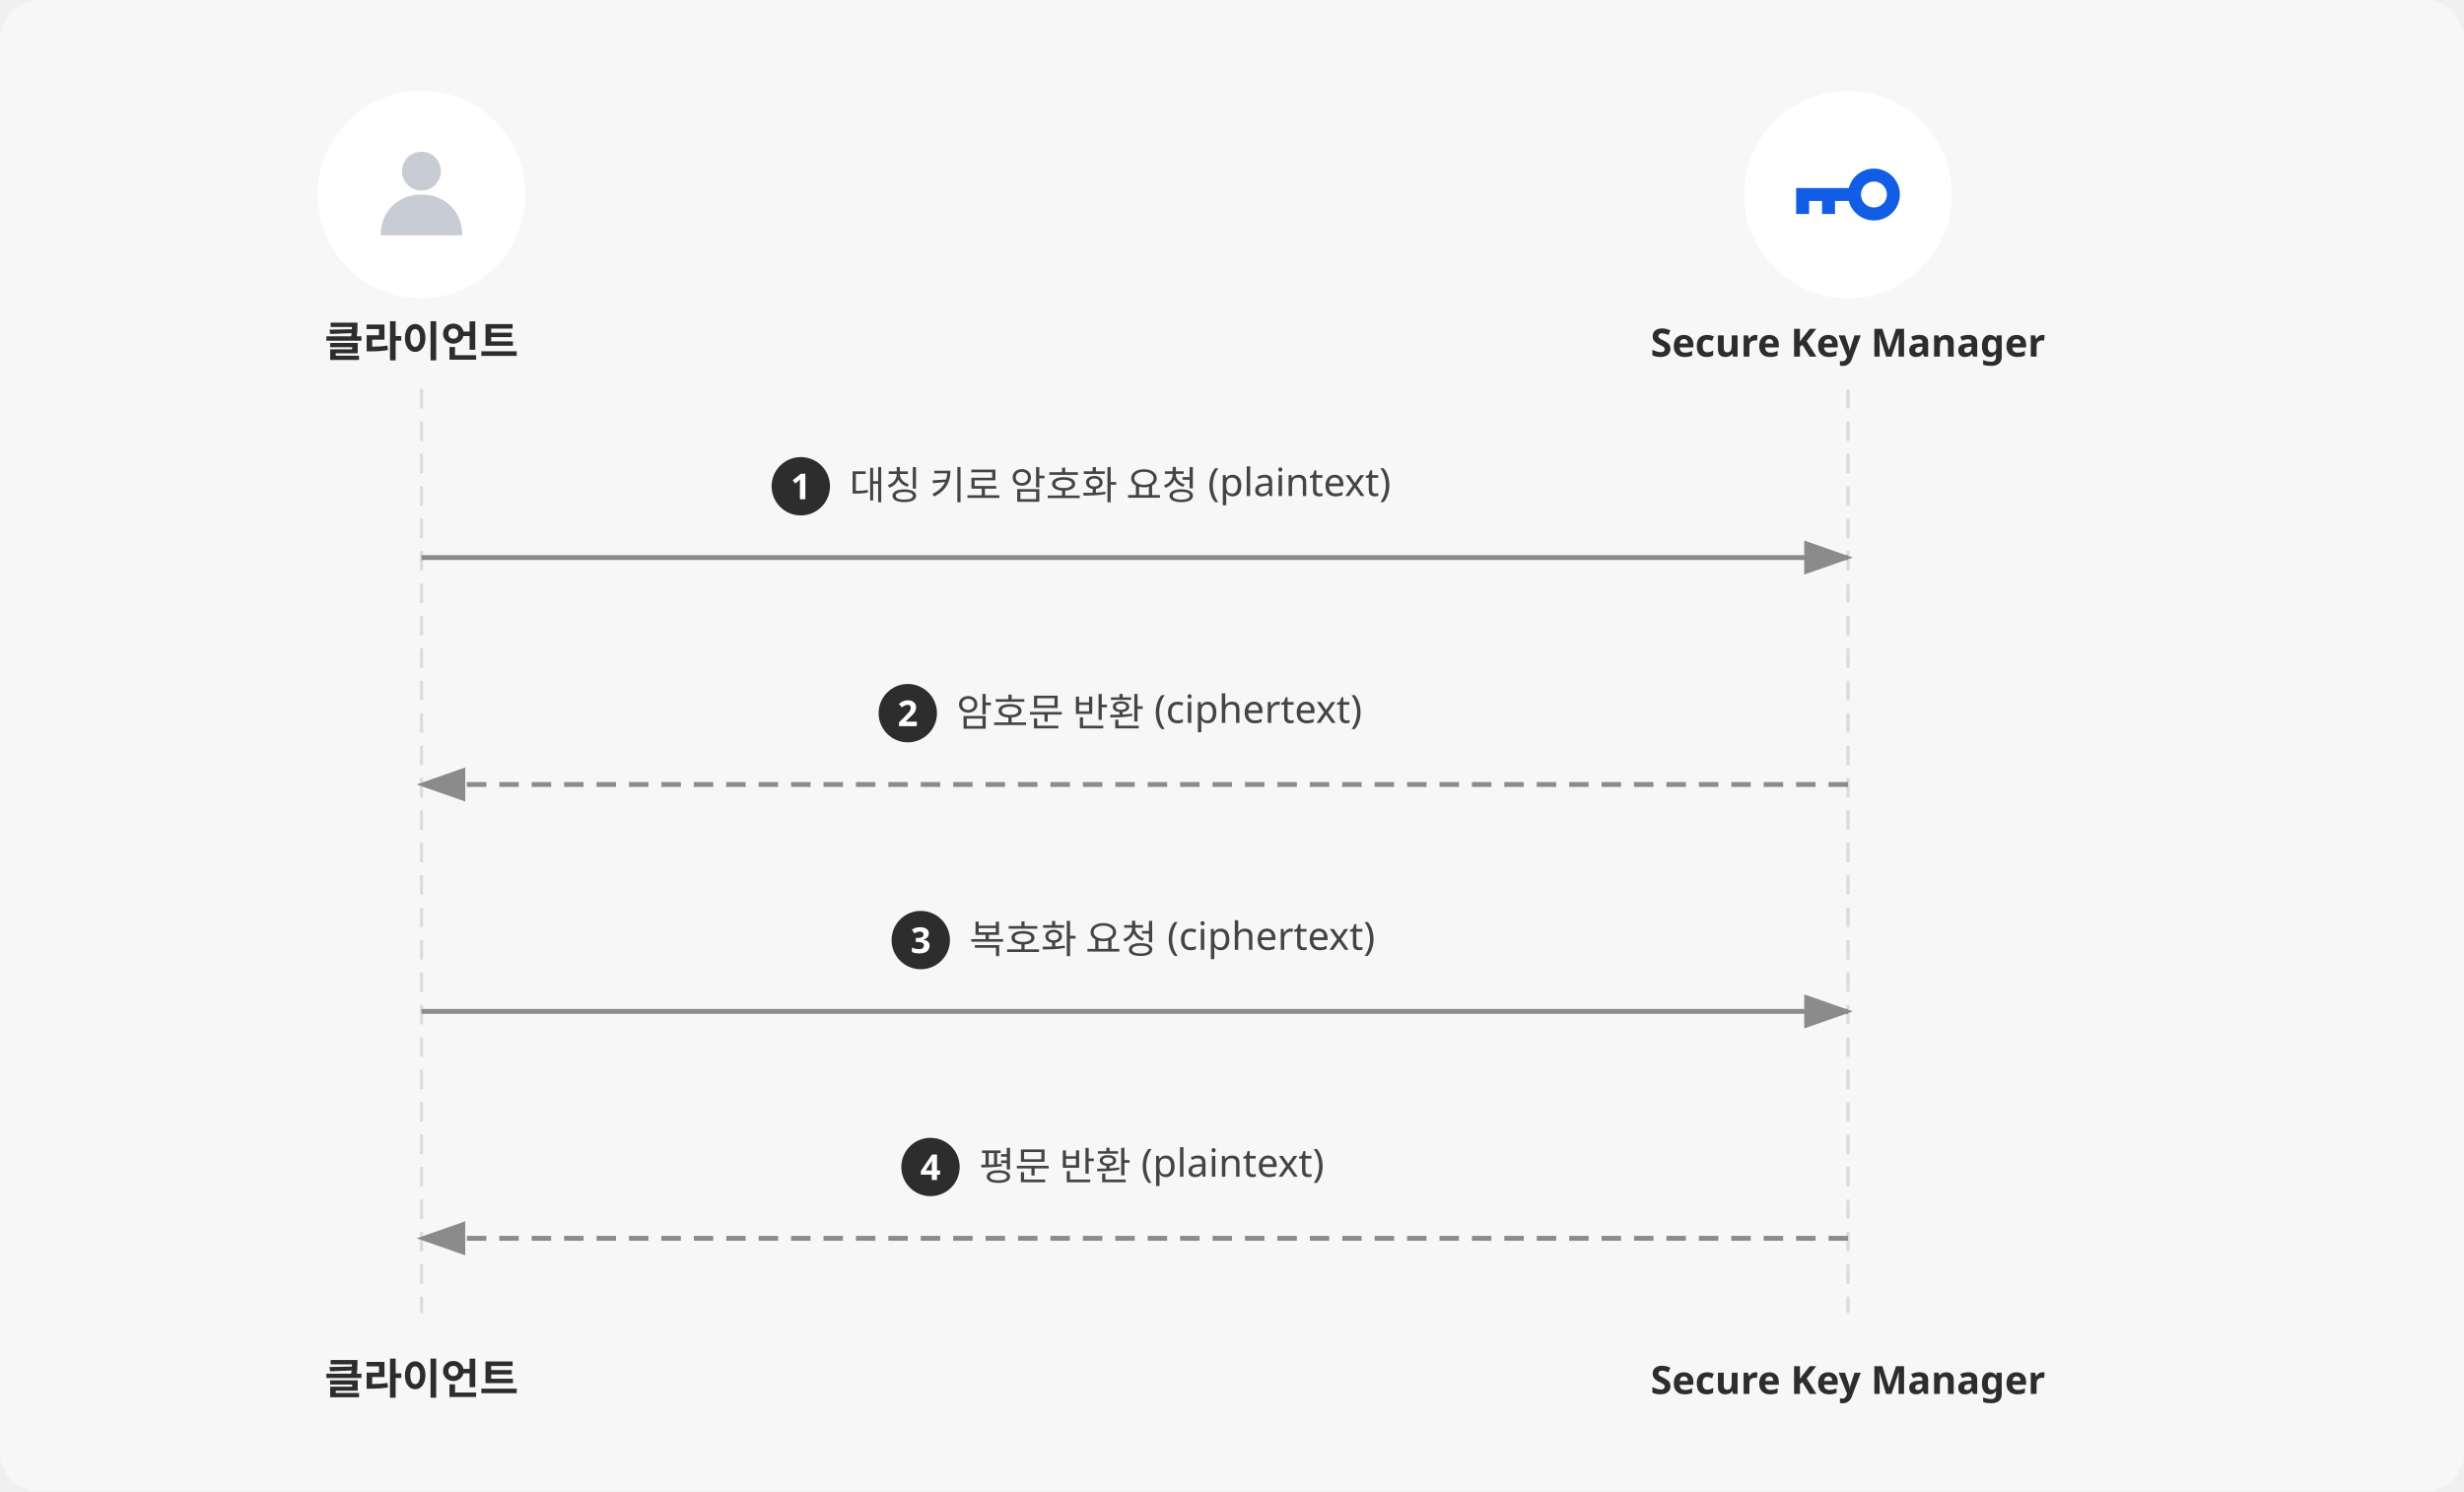
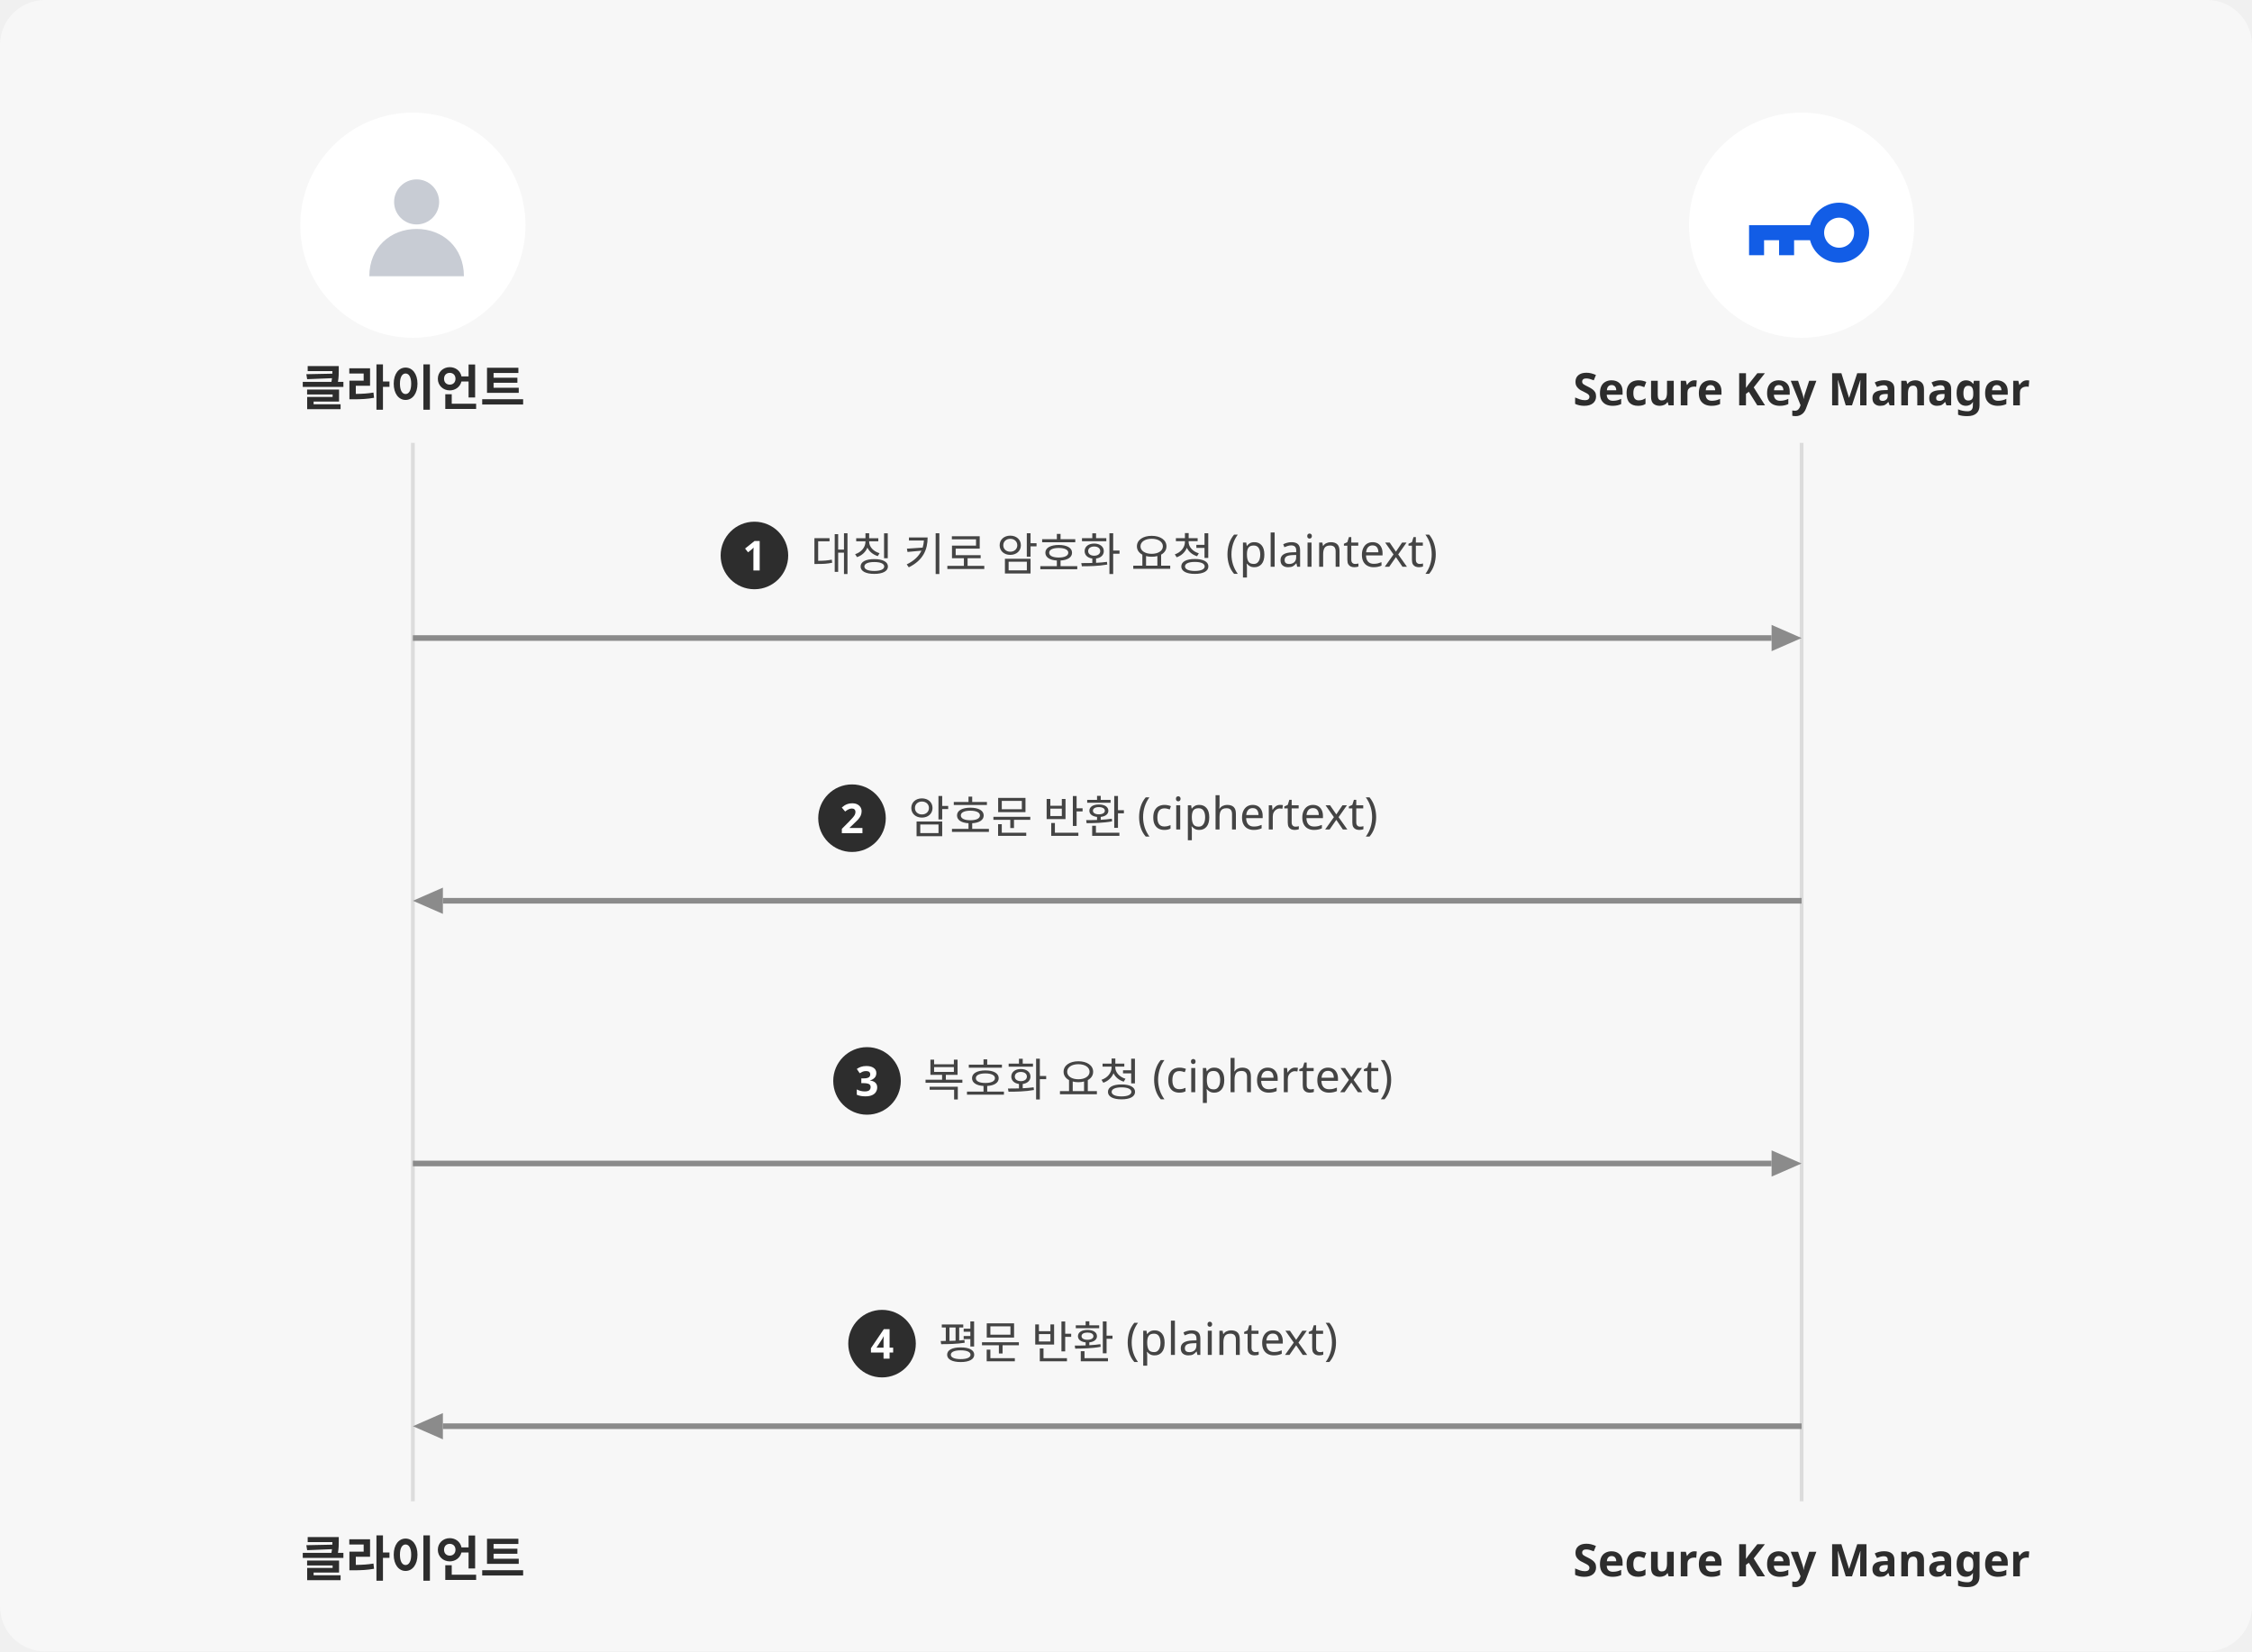
- <svg xmlns="http://www.w3.org/2000/svg" viewBox="0 0 760 460" font-family="'Pretendard', sans-serif">
-   <rect width="760" height="460" rx="12" fill="#F7F7F7" />
-   <defs>
-     <marker id="arrow" markerWidth="10" markerHeight="7" refX="9" refY="3.5" orient="auto">
-       <polygon points="0 0, 10 3.5, 0 7" fill="#8B8B8B" />
-     </marker>
-   </defs>
+ <svg xmlns="http://www.w3.org/2000/svg" viewBox="0 0 600 440" font-family="'Pretendard', sans-serif">
+   <rect width="600" height="440" rx="12" fill="#F7F7F7" />
  <g transform="translate(0, 10)">
-     <circle cx="130" cy="50" r="32" fill="#FFFFFF" />
-     <g transform="translate(112.6, 32.6) scale(0.6)">
+     <circle cx="110" cy="50" r="30" fill="#FFFFFF" />
+     <g transform="translate(93.6, 33.6) scale(0.6)">
      <circle cx="29" cy="17" r="10" fill="#C8CCD4" />
      <path fill-rule="evenodd" clip-rule="evenodd" d="M50 50C50 37.217 40.598 29 29 29C17.402 29 8 37.217 8 50H50Z" fill="#C8CCD4" />
    </g>
-     <text x="130" y="100" text-anchor="middle" fill="#2D2D2D" font-size="13" font-weight="600">클라이언트</text>
-     <circle cx="570" cy="50" r="32" fill="#FFFFFF" />
-     <g transform="translate(550, 30)">
+     <text x="110" y="98" text-anchor="middle" fill="#2D2D2D" font-size="13" font-weight="600">클라이언트</text>
+     <circle cx="480" cy="50" r="30" fill="#FFFFFF" />
+     <g transform="translate(462, 32)">
      <path fill-rule="evenodd" clip-rule="evenodd" d="M36 20C36 24.418 32.418 28 28 28C24.272 28 21.14 25.451 20.252 22H16V26H12V22H8V26H4V22V18H8H12H16H20.252C21.14 14.55 24.272 12 28 12C32.418 12 36 15.582 36 20ZM32 20C32 22.209 30.209 24 28 24C25.791 24 24 22.209 24 20C24 17.791 25.791 16 28 16C30.209 16 32 17.791 32 20Z" fill="#125DE6" />
    </g>
-     <text x="570" y="100" text-anchor="middle" fill="#2D2D2D" font-size="12" font-weight="600">Secure Key Manager</text>
-     <line x1="130" y1="110" x2="130" y2="395" stroke="#DCDCDC" stroke-width="1" stroke-dasharray="6,4" />
-     <line x1="570" y1="110" x2="570" y2="395" stroke="#DCDCDC" stroke-width="1" stroke-dasharray="6,4" />
-     <rect x="238" y="131" width="18" height="18" rx="9" fill="#2D2D2D" />
-     <text x="247" y="144" text-anchor="middle" fill="#FFFFFF" font-size="11" font-weight="700">1</text>
-     <text x="262" y="144" fill="#444444" font-size="12">대칭 키로 암호화 요청 (plaintext)</text>
-     <line x1="130" y1="162" x2="570" y2="162" stroke="#8B8B8B" stroke-width="1.5" marker-end="url(#arrow)" />
-     <rect x="271" y="201" width="18" height="18" rx="9" fill="#2D2D2D" />
-     <text x="280" y="214" text-anchor="middle" fill="#FFFFFF" font-size="11" font-weight="700">2</text>
-     <text x="295" y="214" fill="#444444" font-size="12">암호문 반환 (ciphertext)</text>
-     <line x1="570" y1="232" x2="130" y2="232" stroke="#8B8B8B" stroke-width="1.5" stroke-dasharray="6,4" marker-end="url(#arrow)" />
-     <rect x="275" y="271" width="18" height="18" rx="9" fill="#2D2D2D" />
-     <text x="284" y="284" text-anchor="middle" fill="#FFFFFF" font-size="11" font-weight="700">3</text>
-     <text x="299" y="284" fill="#444444" font-size="12">복호화 요청 (ciphertext)</text>
-     <line x1="130" y1="302" x2="570" y2="302" stroke="#8B8B8B" stroke-width="1.5" marker-end="url(#arrow)" />
-     <rect x="278" y="341" width="18" height="18" rx="9" fill="#2D2D2D" />
-     <text x="287" y="354" text-anchor="middle" fill="#FFFFFF" font-size="11" font-weight="700">4</text>
-     <text x="302" y="354" fill="#444444" font-size="12">평문 반환 (plaintext)</text>
-     <line x1="570" y1="372" x2="130" y2="372" stroke="#8B8B8B" stroke-width="1.5" stroke-dasharray="6,4" marker-end="url(#arrow)" />
-     <text x="130" y="420" text-anchor="middle" fill="#2D2D2D" font-size="13" font-weight="600">클라이언트</text>
-     <text x="570" y="420" text-anchor="middle" fill="#2D2D2D" font-size="12" font-weight="600">Secure Key Manager</text>
+     <text x="480" y="98" text-anchor="middle" fill="#2D2D2D" font-size="12" font-weight="600">Secure Key Manager</text>
+     <line x1="110" y1="108" x2="110" y2="390" stroke="#DCDCDC" stroke-width="1" />
+     <line x1="480" y1="108" x2="480" y2="390" stroke="#DCDCDC" stroke-width="1" />
+     <rect x="192" y="129" width="18" height="18" rx="9" fill="#2D2D2D" />
+     <text x="201" y="142" text-anchor="middle" fill="#FFFFFF" font-size="11" font-weight="700">1</text>
+     <text x="216" y="142" fill="#444444" font-size="12">대칭 키로 암호화 요청 (plaintext)</text>
+     <line x1="110" y1="160" x2="472" y2="160" stroke="#8B8B8B" stroke-width="1.5" />
+     <polygon points="472,156.5 480,160 472,163.5" fill="#8B8B8B" />
+     <rect x="218" y="199" width="18" height="18" rx="9" fill="#2D2D2D" />
+     <text x="227" y="212" text-anchor="middle" fill="#FFFFFF" font-size="11" font-weight="700">2</text>
+     <text x="242" y="212" fill="#444444" font-size="12">암호문 반환 (ciphertext)</text>
+     <line x1="480" y1="230" x2="118" y2="230" stroke="#8B8B8B" stroke-width="1.5" />
+     <polygon points="118,226.5 110,230 118,233.5" fill="#8B8B8B" />
+     <rect x="222" y="269" width="18" height="18" rx="9" fill="#2D2D2D" />
+     <text x="231" y="282" text-anchor="middle" fill="#FFFFFF" font-size="11" font-weight="700">3</text>
+     <text x="246" y="282" fill="#444444" font-size="12">복호화 요청 (ciphertext)</text>
+     <line x1="110" y1="300" x2="472" y2="300" stroke="#8B8B8B" stroke-width="1.5" />
+     <polygon points="472,296.5 480,300 472,303.5" fill="#8B8B8B" />
+     <rect x="226" y="339" width="18" height="18" rx="9" fill="#2D2D2D" />
+     <text x="235" y="352" text-anchor="middle" fill="#FFFFFF" font-size="11" font-weight="700">4</text>
+     <text x="250" y="352" fill="#444444" font-size="12">평문 반환 (plaintext)</text>
+     <line x1="480" y1="370" x2="118" y2="370" stroke="#8B8B8B" stroke-width="1.5" />
+     <polygon points="118,366.5 110,370 118,373.5" fill="#8B8B8B" />
+     <text x="110" y="410" text-anchor="middle" fill="#2D2D2D" font-size="13" font-weight="600">클라이언트</text>
+     <text x="480" y="410" text-anchor="middle" fill="#2D2D2D" font-size="12" font-weight="600">Secure Key Manager</text>
  </g>
</svg>
